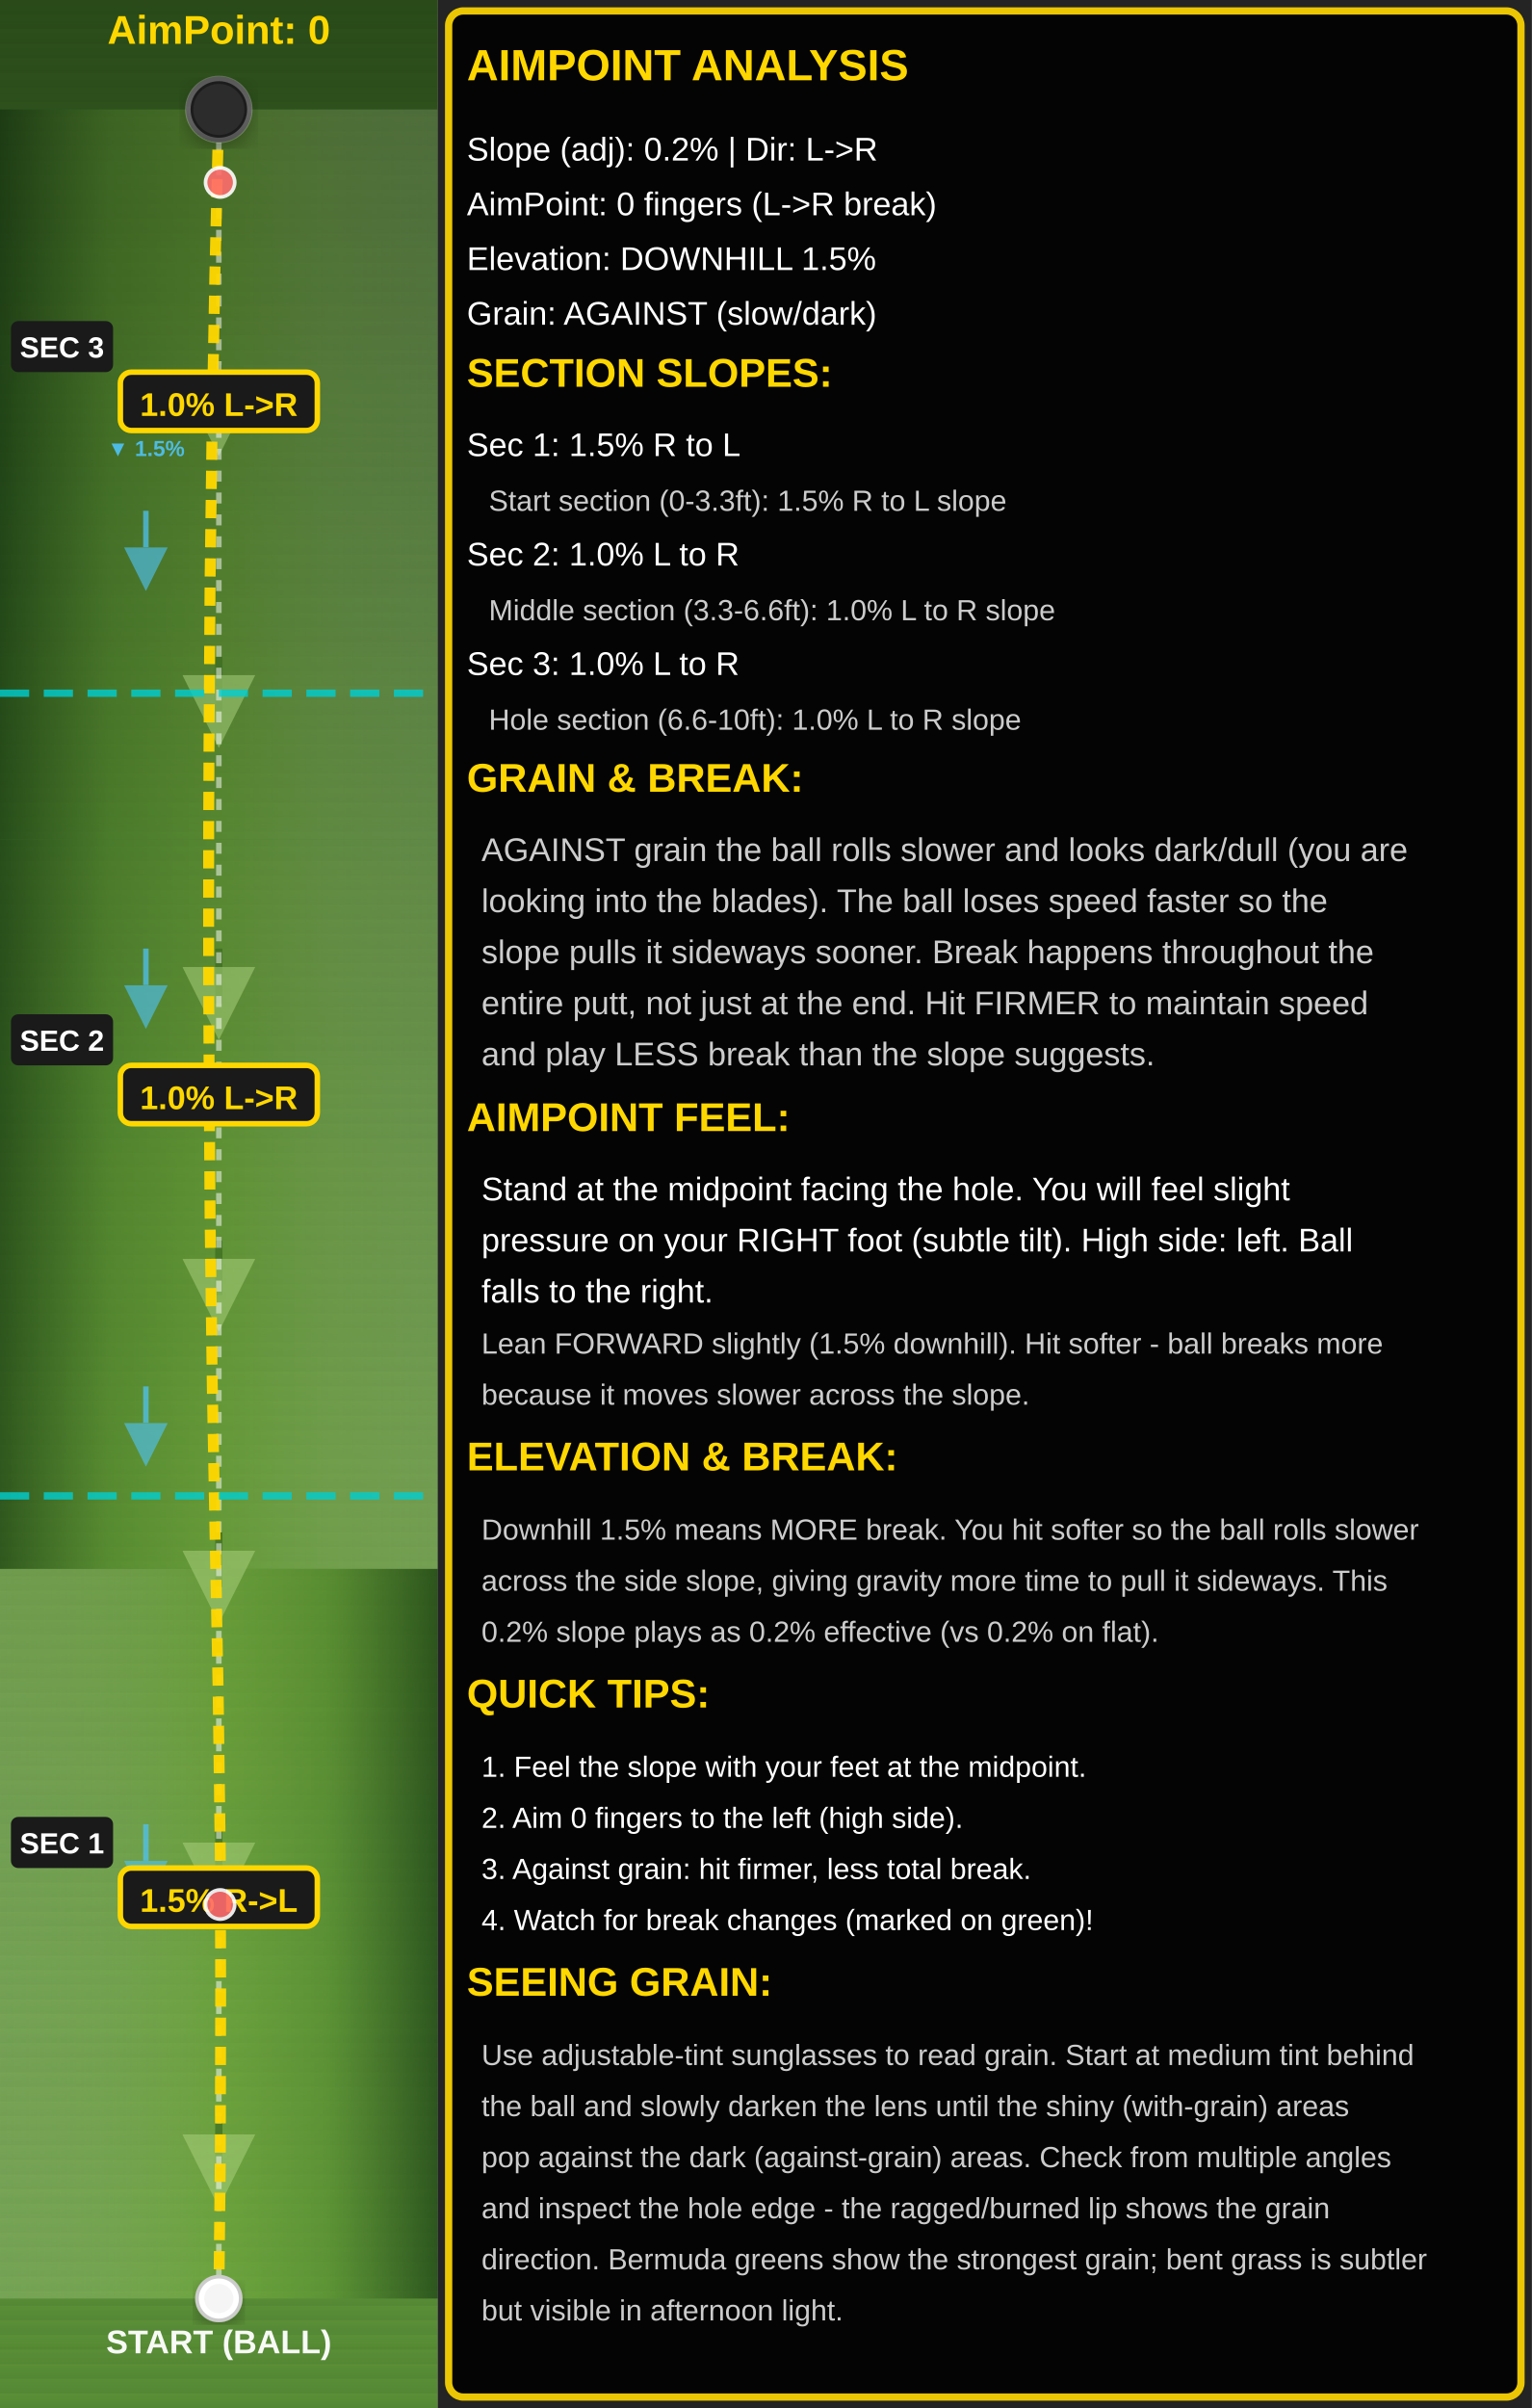
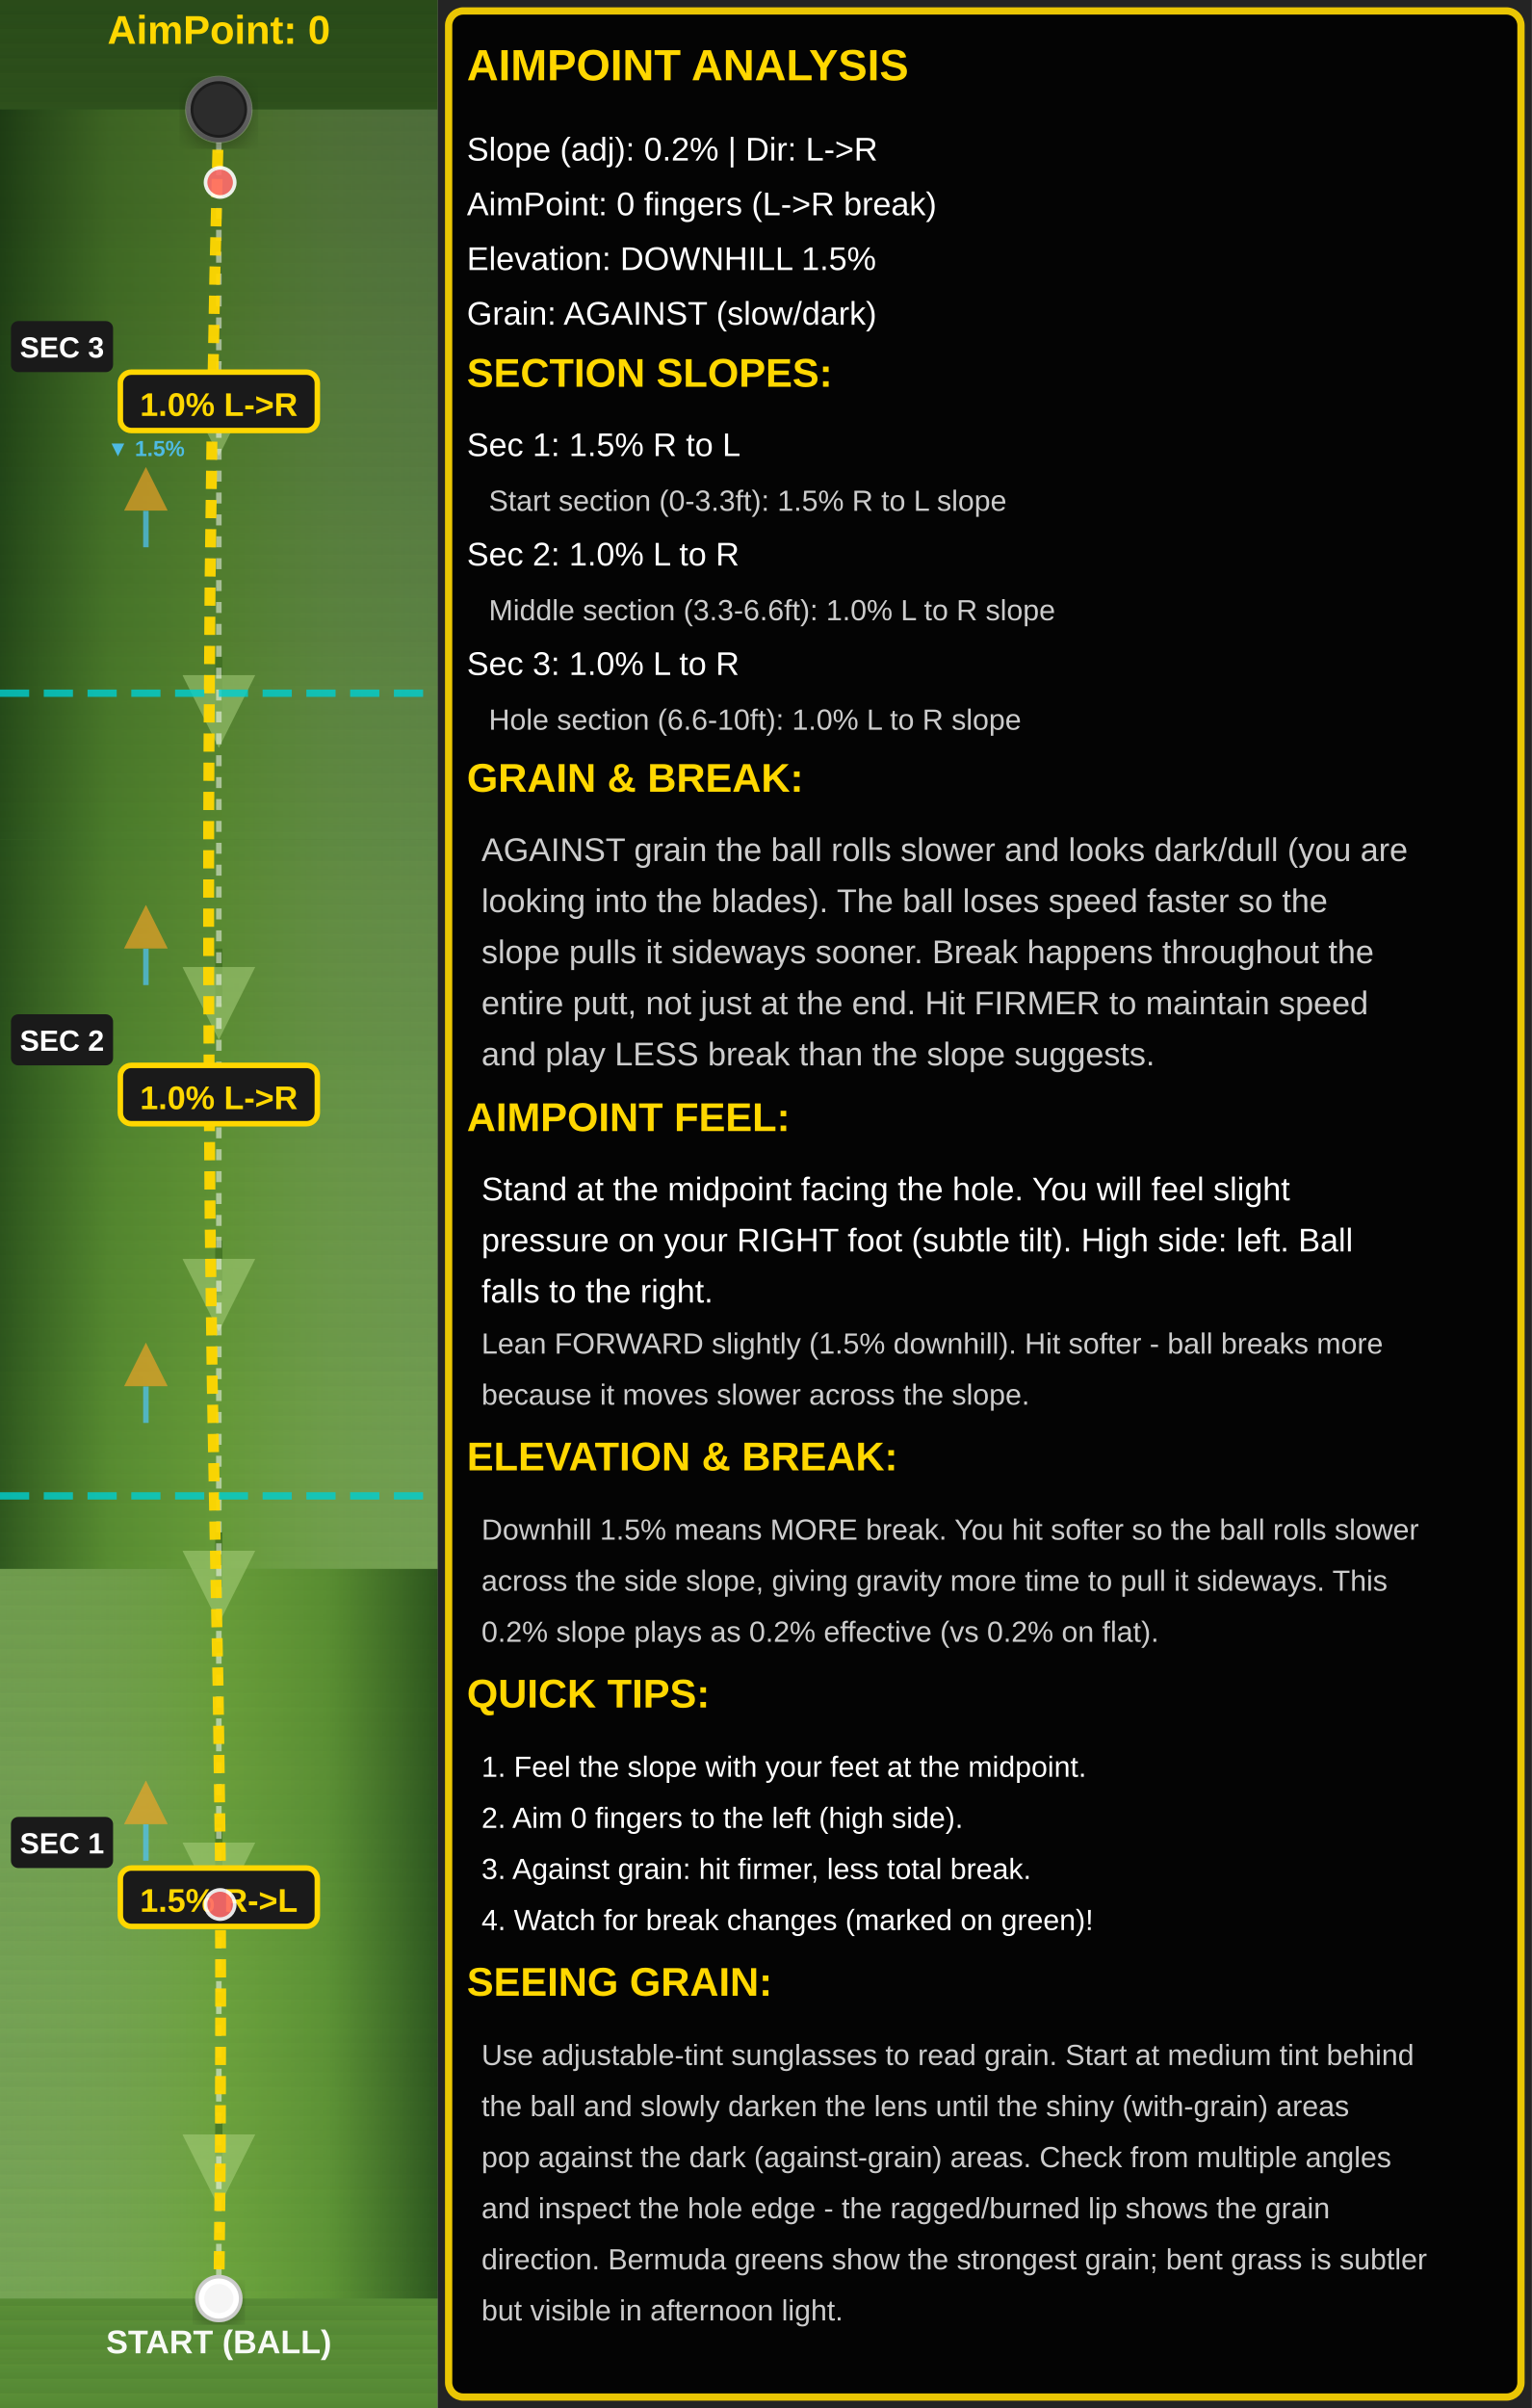
<svg xmlns="http://www.w3.org/2000/svg" width="420" height="660">
  <defs>
    <linearGradient id="baseGreen" x1="0%" y1="0%" x2="0%" y2="100%">
      <stop offset="0%" style="stop-color:#689F38;stop-opacity:1" />
      <stop offset="50%" style="stop-color:#558B2F;stop-opacity:1" />
      <stop offset="100%" style="stop-color:#4A7C27;stop-opacity:1" />
    </linearGradient>
    <linearGradient id="grainGradient" x1="0%" y1="0%" x2="0%" y2="100%">
      <stop offset="0%" style="stop-color:#0D1F0A;stop-opacity:0.7" />
      <stop offset="30%" style="stop-color:#1B3D14;stop-opacity:0.6" />
      <stop offset="60%" style="stop-color:#2E5A1F;stop-opacity:0.45" />
      <stop offset="100%" style="stop-color:#3E7B2F;stop-opacity:0.3" />
    </linearGradient>
    <linearGradient id="elevationGradient" x1="0%" y1="0%" x2="0%" y2="100%">
      <stop offset="0%" style="stop-color:#1B3D14;stop-opacity:0.75" />
      <stop offset="50%" style="stop-color:#689F38;stop-opacity:0.49" />
      <stop offset="100%" style="stop-color:#AED581;stop-opacity:0.22" />
    </linearGradient>
    <linearGradient id="breakGradientSec1" x1="0%" y1="0%" x2="100%" y2="0%">
      <stop offset="0%" style="stop-color:#C5E1A5;stop-opacity:0.358" />
      <stop offset="25%" style="stop-color:#AED581;stop-opacity:0.444" />
      <stop offset="50%" style="stop-color:#8BC34A;stop-opacity:0.574" />
      <stop offset="75%" style="stop-color:#689F38;stop-opacity:0.682" />
      <stop offset="100%" style="stop-color:#1B3D14;stop-opacity:0.79" />
    </linearGradient>
    <linearGradient id="breakGradientSec2" x1="0%" y1="0%" x2="100%" y2="0%">
      <stop offset="0%" style="stop-color:#1B3D14;stop-opacity:0.72" />
      <stop offset="25%" style="stop-color:#689F38;stop-opacity:0.642" />
      <stop offset="50%" style="stop-color:#8BC34A;stop-opacity:0.565" />
      <stop offset="75%" style="stop-color:#AED581;stop-opacity:0.488" />
      <stop offset="100%" style="stop-color:#C5E1A5;stop-opacity:0.41" />
    </linearGradient>
    <linearGradient id="breakGradientSec3" x1="0%" y1="0%" x2="100%" y2="0%">
      <stop offset="0%" style="stop-color:#1B3D14;stop-opacity:0.72" />
      <stop offset="25%" style="stop-color:#689F38;stop-opacity:0.642" />
      <stop offset="50%" style="stop-color:#8BC34A;stop-opacity:0.565" />
      <stop offset="75%" style="stop-color:#AED581;stop-opacity:0.488" />
      <stop offset="100%" style="stop-color:#C5E1A5;stop-opacity:0.41" />
    </linearGradient>
    <linearGradient id="holeGrainGradient" x1="50%" y1="0%" x2="50%" y2="100%">
      <stop offset="0%" style="stop-color:#999999;stop-opacity:0.6" />
      <stop offset="50%" style="stop-color:#CCCCCC;stop-opacity:0.5" />
      <stop offset="100%" style="stop-color:#FFFFFF;stop-opacity:0.3" />
    </linearGradient>
    <filter id="shadow">
      <feDropShadow dx="0" dy="2" stdDeviation="3" flood-opacity="0.3" />
    </filter>
    <marker id="arrowhead-grain" markerWidth="10" markerHeight="10" refX="5" refY="5" orient="auto">
      <polygon points="0,0 10,5 0,10" fill="#AED581" opacity="0.7" />
    </marker>
    <marker id="arrowhead-elev-up" markerWidth="8" markerHeight="8" refX="4" refY="8" orient="0">
      <polygon points="4,0 8,8 0,8" fill="#FFA726" opacity="0.85" />
    </marker>
    <marker id="arrowhead-elev-down" markerWidth="8" markerHeight="8" refX="4" refY="0" orient="0">
      <polygon points="0,0 8,0 4,8" fill="#4FC3F7" opacity="0.85" />
    </marker>
    <pattern id="grassTexture" x="0" y="0" width="4" height="4" patternUnits="userSpaceOnUse">
      <rect width="4" height="4" fill="url(#baseGreen)" opacity="0.95" />
      <line x1="0" y1="2" x2="4" y2="2" stroke="#5A9B3F" stroke-width="0.5" opacity="0.3" />
    </pattern>
  </defs>
  <rect width="120" height="660" fill="url(#baseGreen)" />
  <rect width="120" height="660" fill="url(#grassTexture)" opacity="0.3" />
  <rect width="120" height="660" fill="url(#elevationGradient)" opacity="0.7" />
  <rect x="0" y="430.0" width="120" height="200.0" fill="url(#breakGradientSec1)" opacity="1.0" />
  <rect x="0" y="230.0" width="120" height="200.0" fill="url(#breakGradientSec2)" opacity="1.0" />
  <rect x="0" y="30" width="120" height="200.0" fill="url(#breakGradientSec3)" opacity="1.0" />
  <rect width="120" height="660" fill="url(#grainGradient)" opacity="0.6" />
  <line x1="60.0" y1="100" x2="60.0" y2="115" stroke="#3A6B1F" stroke-width="2" opacity="0.7" marker-end="url(#arrowhead-grain)" />
  <line x1="60.0" y1="180" x2="60.0" y2="195" stroke="#3A6B1F" stroke-width="2" opacity="0.7" marker-end="url(#arrowhead-grain)" />
  <line x1="60.0" y1="260" x2="60.0" y2="275" stroke="#3A6B1F" stroke-width="2" opacity="0.7" marker-end="url(#arrowhead-grain)" />
  <line x1="60.0" y1="340" x2="60.0" y2="355" stroke="#3A6B1F" stroke-width="2" opacity="0.7" marker-end="url(#arrowhead-grain)" />
  <line x1="60.0" y1="420" x2="60.0" y2="435" stroke="#3A6B1F" stroke-width="2" opacity="0.7" marker-end="url(#arrowhead-grain)" />
  <line x1="60.0" y1="500" x2="60.0" y2="515" stroke="#3A6B1F" stroke-width="2" opacity="0.7" marker-end="url(#arrowhead-grain)" />
  <line x1="60.0" y1="580" x2="60.0" y2="595" stroke="#3A6B1F" stroke-width="2" opacity="0.7" marker-end="url(#arrowhead-grain)" />
-   <line x1="40.0" y1="140" x2="40.0" y2="150" stroke="#4FC3F7" stroke-width="1.5" opacity="0.72" marker-end="url(#arrowhead-elev-down)" />
-   <line x1="40.0" y1="260" x2="40.0" y2="270" stroke="#4FC3F7" stroke-width="1.5" opacity="0.72" marker-end="url(#arrowhead-elev-down)" />
-   <line x1="40.0" y1="380" x2="40.0" y2="390" stroke="#4FC3F7" stroke-width="1.5" opacity="0.72" marker-end="url(#arrowhead-elev-down)" />
-   <line x1="40.0" y1="500" x2="40.0" y2="510" stroke="#4FC3F7" stroke-width="1.5" opacity="0.72" marker-end="url(#arrowhead-elev-down)" />
+   <line x1="40.0" y1="150" x2="40.0" y2="140" stroke="#4FC3F7" stroke-width="1.5" opacity="0.72" marker-end="url(#arrowhead-elev-up)" />
+   <line x1="40.0" y1="270" x2="40.0" y2="260" stroke="#4FC3F7" stroke-width="1.5" opacity="0.72" marker-end="url(#arrowhead-elev-up)" />
+   <line x1="40.0" y1="390" x2="40.0" y2="380" stroke="#4FC3F7" stroke-width="1.5" opacity="0.72" marker-end="url(#arrowhead-elev-up)" />
+   <line x1="40.0" y1="510" x2="40.0" y2="500" stroke="#4FC3F7" stroke-width="1.5" opacity="0.72" marker-end="url(#arrowhead-elev-up)" />
  <text x="40.0" y="125" font-family="Arial, sans-serif" font-size="6" fill="#4FC3F7" text-anchor="middle" font-weight="bold" opacity="0.9">▼ 1.5%</text>
  <line x1="60.0" y1="630" x2="60.0" y2="30.0" stroke="#FFFFFF" stroke-width="1.5" stroke-dasharray="3,3" opacity="0.5" />
  <path d="M 60.0 630.0 C 60.1 617.5, 60.3 604.6, 60.4 592.0 C 60.4 577.0, 60.5 561.5, 60.5 546.5 C 60.5 533.9, 60.4 521.0, 60.4 508.5 C 60.2 493.4, 60.0 477.9, 59.8 462.9 C 59.5 447.9, 59.2 432.4, 58.9 417.3 C 58.7 404.8, 58.4 391.9, 58.2 379.4 C 58.0 364.3, 57.8 348.8, 57.6 333.8 C 57.5 318.8, 57.4 303.3, 57.3 288.2 C 57.2 275.7, 57.2 262.8, 57.2 250.3 C 57.2 235.2, 57.2 219.7, 57.3 204.7 C 57.4 189.6, 57.5 174.2, 57.6 159.1 C 57.8 146.6, 57.9 133.7, 58.1 121.1 C 58.4 106.1, 58.6 90.6, 58.9 75.6 C 59.3 60.5, 59.6 45.0, 60.0 30.0" stroke="#FFD700" stroke-width="3" fill="none" stroke-dasharray="5,3" opacity="0.95" />
  <line x1="0" y1="410.0" x2="120" y2="410.0" stroke="#00CED1" stroke-width="2" opacity="0.8" stroke-dasharray="8,4" />
  <line x1="0" y1="190.0" x2="120" y2="190.0" stroke="#00CED1" stroke-width="2" opacity="0.8" stroke-dasharray="8,4" />
  <rect x="3" y="498.0" width="28" height="14" fill="#1A1A1A" rx="2" />
  <text x="17" y="508.0" font-family="Arial, sans-serif" font-size="8" fill="#FFFFFF" text-anchor="middle" font-weight="bold">SEC 1</text>
  <rect x="33.0" y="512.0" width="54" height="16" fill="#1A1A1A" rx="3" stroke="#FFD700" stroke-width="1.5" />
  <text x="60.0" y="524.0" font-family="Arial, sans-serif" font-size="9" fill="#FFD700" text-anchor="middle" font-weight="bold">1.5% R-&gt;L</text>
  <rect x="3" y="278.0" width="28" height="14" fill="#1A1A1A" rx="2" />
  <text x="17" y="288.0" font-family="Arial, sans-serif" font-size="8" fill="#FFFFFF" text-anchor="middle" font-weight="bold">SEC 2</text>
  <rect x="33.0" y="292.0" width="54" height="16" fill="#1A1A1A" rx="3" stroke="#FFD700" stroke-width="1.5" />
  <text x="60.0" y="304.0" font-family="Arial, sans-serif" font-size="9" fill="#FFD700" text-anchor="middle" font-weight="bold">1.0% L-&gt;R</text>
  <rect x="3" y="88.0" width="28" height="14" fill="#1A1A1A" rx="2" />
  <text x="17" y="98.0" font-family="Arial, sans-serif" font-size="8" fill="#FFFFFF" text-anchor="middle" font-weight="bold">SEC 3</text>
  <rect x="33.0" y="102.0" width="54" height="16" fill="#1A1A1A" rx="3" stroke="#FFD700" stroke-width="1.5" />
  <text x="60.0" y="114.0" font-family="Arial, sans-serif" font-size="9" fill="#FFD700" text-anchor="middle" font-weight="bold">1.0% L-&gt;R</text>
  <circle cx="60.355" cy="522" r="4" fill="#FF6B6B" opacity="0.9" stroke="#FFFFFF" stroke-width="1" />
  <circle cx="60.355" cy="50" r="4" fill="#FF6B6B" opacity="0.9" stroke="#FFFFFF" stroke-width="1" />
  <text x="60.0" y="12" font-family="Arial, sans-serif" font-size="11" fill="#FFD700" text-anchor="middle" font-weight="bold">AimPoint: 0</text>
  <circle cx="60.0" cy="30.0" r="9" fill="#1A1A1A" filter="url(#shadow)" />
  <circle cx="60.0" cy="30.0" r="7" fill="#2C2C2C" />
  <circle cx="60.0" cy="30.0" r="8.5" fill="none" stroke="url(#holeGrainGradient)" stroke-width="1.5" opacity="0.8" />
  <circle cx="60.0" cy="630" r="6" fill="#FFFFFF" stroke="#CCCCCC" stroke-width="1" filter="url(#shadow)" />
  <circle cx="60.0" cy="630" r="4" fill="#F5F5F5" />
  <text x="60.0" y="645" font-family="Arial, sans-serif" font-size="9" fill="#FFFFFF" text-anchor="middle" font-weight="bold" opacity="0.95">START (BALL)</text>
  <rect x="120" y="0" width="300" height="660" fill="#1A1A1A" opacity="0.95" />
  <rect x="123" y="3" width="294" height="654" fill="#000000" opacity="0.9" rx="4" stroke="#FFD700" stroke-width="2" />
  <text x="128" y="22" font-family="Arial, sans-serif" font-size="12" fill="#FFD700" font-weight="bold">AIMPOINT ANALYSIS</text>
  <text x="128" y="44" font-family="Arial, sans-serif" font-size="9" fill="#FFFFFF">Slope (adj): 0.2%  |  Dir: L-&gt;R</text>
  <text x="128" y="59" font-family="Arial, sans-serif" font-size="9" fill="#FFFFFF">AimPoint: 0 fingers (L-&gt;R break)</text>
  <text x="128" y="74" font-family="Arial, sans-serif" font-size="9" fill="#FFFFFF">Elevation: DOWNHILL 1.5%</text>
  <text x="128" y="89" font-family="Arial, sans-serif" font-size="9" fill="#FFFFFF">Grain: AGAINST (slow/dark)</text>
  <text x="128" y="106" font-family="Arial, sans-serif" font-size="11" fill="#FFD700" font-weight="bold">SECTION SLOPES:</text>
  <text x="128" y="125" font-family="Arial, sans-serif" font-size="9" fill="#FFFFFF">Sec 1: 1.5% R to L</text>
  <text x="134" y="140" font-family="Arial, sans-serif" font-size="8" fill="#CCCCCC">Start section (0-3.3ft): 1.5% R to L slope</text>
  <text x="128" y="155" font-family="Arial, sans-serif" font-size="9" fill="#FFFFFF">Sec 2: 1.0% L to R</text>
  <text x="134" y="170" font-family="Arial, sans-serif" font-size="8" fill="#CCCCCC">Middle section (3.3-6.6ft): 1.0% L to R slope</text>
  <text x="128" y="185" font-family="Arial, sans-serif" font-size="9" fill="#FFFFFF">Sec 3: 1.0% L to R</text>
  <text x="134" y="200" font-family="Arial, sans-serif" font-size="8" fill="#CCCCCC">Hole section (6.6-10ft): 1.0% L to R slope</text>
  <text x="128" y="217" font-family="Arial, sans-serif" font-size="11" fill="#FFD700" font-weight="bold">GRAIN &amp; BREAK:</text>
  <text x="132" y="236" font-family="Arial, sans-serif" font-size="9" fill="#CCCCCC">AGAINST grain the ball rolls slower and looks dark/dull (you are</text>
  <text x="132" y="250" font-family="Arial, sans-serif" font-size="9" fill="#CCCCCC">looking into the blades). The ball loses speed faster so the</text>
  <text x="132" y="264" font-family="Arial, sans-serif" font-size="9" fill="#CCCCCC">slope pulls it sideways sooner. Break happens throughout the</text>
  <text x="132" y="278" font-family="Arial, sans-serif" font-size="9" fill="#CCCCCC">entire putt, not just at the end. Hit FIRMER to maintain speed</text>
  <text x="132" y="292" font-family="Arial, sans-serif" font-size="9" fill="#CCCCCC">and play LESS break than the slope suggests.</text>
  <text x="128" y="310" font-family="Arial, sans-serif" font-size="11" fill="#FFD700" font-weight="bold">AIMPOINT FEEL:</text>
  <text x="132" y="329" font-family="Arial, sans-serif" font-size="9" fill="#FFFFFF">Stand at the midpoint facing the hole. You will feel slight</text>
  <text x="132" y="343" font-family="Arial, sans-serif" font-size="9" fill="#FFFFFF">pressure on your RIGHT foot (subtle tilt). High side: left. Ball</text>
  <text x="132" y="357" font-family="Arial, sans-serif" font-size="9" fill="#FFFFFF">falls to the right.</text>
  <text x="132" y="371" font-family="Arial, sans-serif" font-size="8" fill="#CCCCCC">Lean FORWARD slightly (1.5% downhill). Hit softer - ball breaks more</text>
  <text x="132" y="385" font-family="Arial, sans-serif" font-size="8" fill="#CCCCCC">because it moves slower across the slope.</text>
  <text x="128" y="403" font-family="Arial, sans-serif" font-size="11" fill="#FFD700" font-weight="bold">ELEVATION &amp; BREAK:</text>
  <text x="132" y="422" font-family="Arial, sans-serif" font-size="8" fill="#CCCCCC">Downhill 1.5% means MORE break. You hit softer so the ball rolls slower</text>
  <text x="132" y="436" font-family="Arial, sans-serif" font-size="8" fill="#CCCCCC">across the side slope, giving gravity more time to pull it sideways. This</text>
  <text x="132" y="450" font-family="Arial, sans-serif" font-size="8" fill="#CCCCCC">0.2% slope plays as 0.2% effective (vs 0.2% on flat).</text>
  <text x="128" y="468" font-family="Arial, sans-serif" font-size="11" fill="#FFD700" font-weight="bold">QUICK TIPS:</text>
  <text x="132" y="487" font-family="Arial, sans-serif" font-size="8" fill="#FFFFFF">1. Feel the slope with your feet at the midpoint.</text>
  <text x="132" y="501" font-family="Arial, sans-serif" font-size="8" fill="#FFFFFF">2. Aim 0 fingers to the left (high side).</text>
  <text x="132" y="515" font-family="Arial, sans-serif" font-size="8" fill="#FFFFFF">3. Against grain: hit firmer, less total break.</text>
  <text x="132" y="529" font-family="Arial, sans-serif" font-size="8" fill="#FFFFFF">4. Watch for break changes (marked on green)!</text>
  <text x="128" y="547" font-family="Arial, sans-serif" font-size="11" fill="#FFD700" font-weight="bold">SEEING GRAIN:</text>
  <text x="132" y="566" font-family="Arial, sans-serif" font-size="8" fill="#CCCCCC">Use adjustable-tint sunglasses to read grain. Start at medium tint behind</text>
  <text x="132" y="580" font-family="Arial, sans-serif" font-size="8" fill="#CCCCCC">the ball and slowly darken the lens until the shiny (with-grain) areas</text>
  <text x="132" y="594" font-family="Arial, sans-serif" font-size="8" fill="#CCCCCC">pop against the dark (against-grain) areas. Check from multiple angles</text>
  <text x="132" y="608" font-family="Arial, sans-serif" font-size="8" fill="#CCCCCC">and inspect the hole edge - the ragged/burned lip shows the grain</text>
  <text x="132" y="622" font-family="Arial, sans-serif" font-size="8" fill="#CCCCCC">direction. Bermuda greens show the strongest grain; bent grass is subtler</text>
  <text x="132" y="636" font-family="Arial, sans-serif" font-size="8" fill="#CCCCCC">but visible in afternoon light.</text>
</svg>
